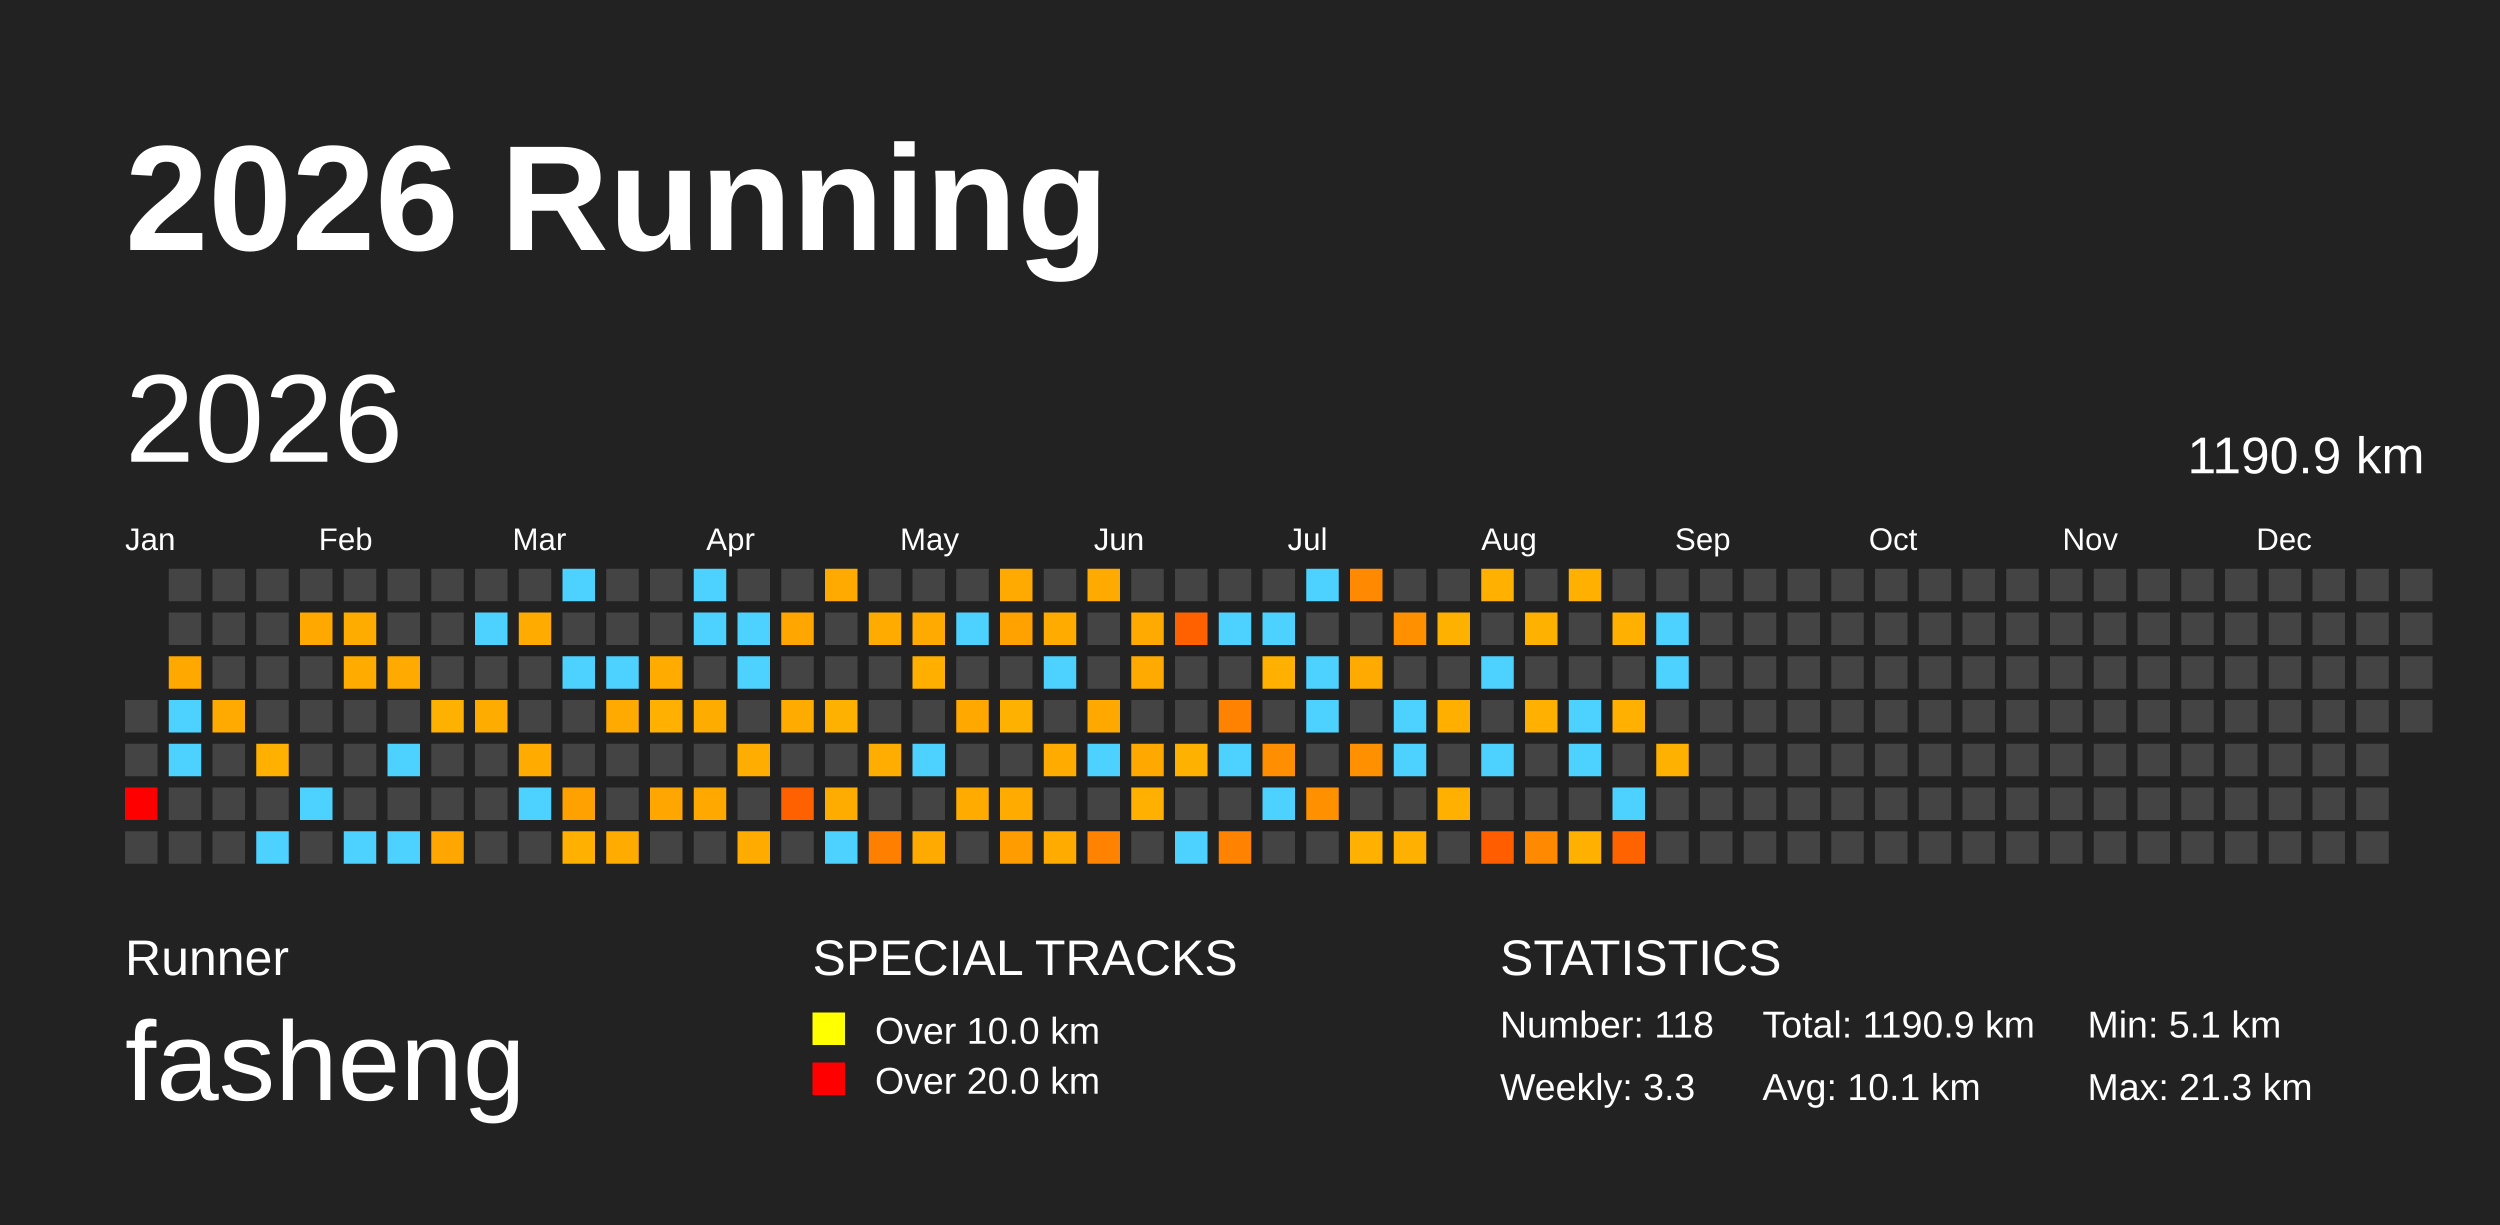
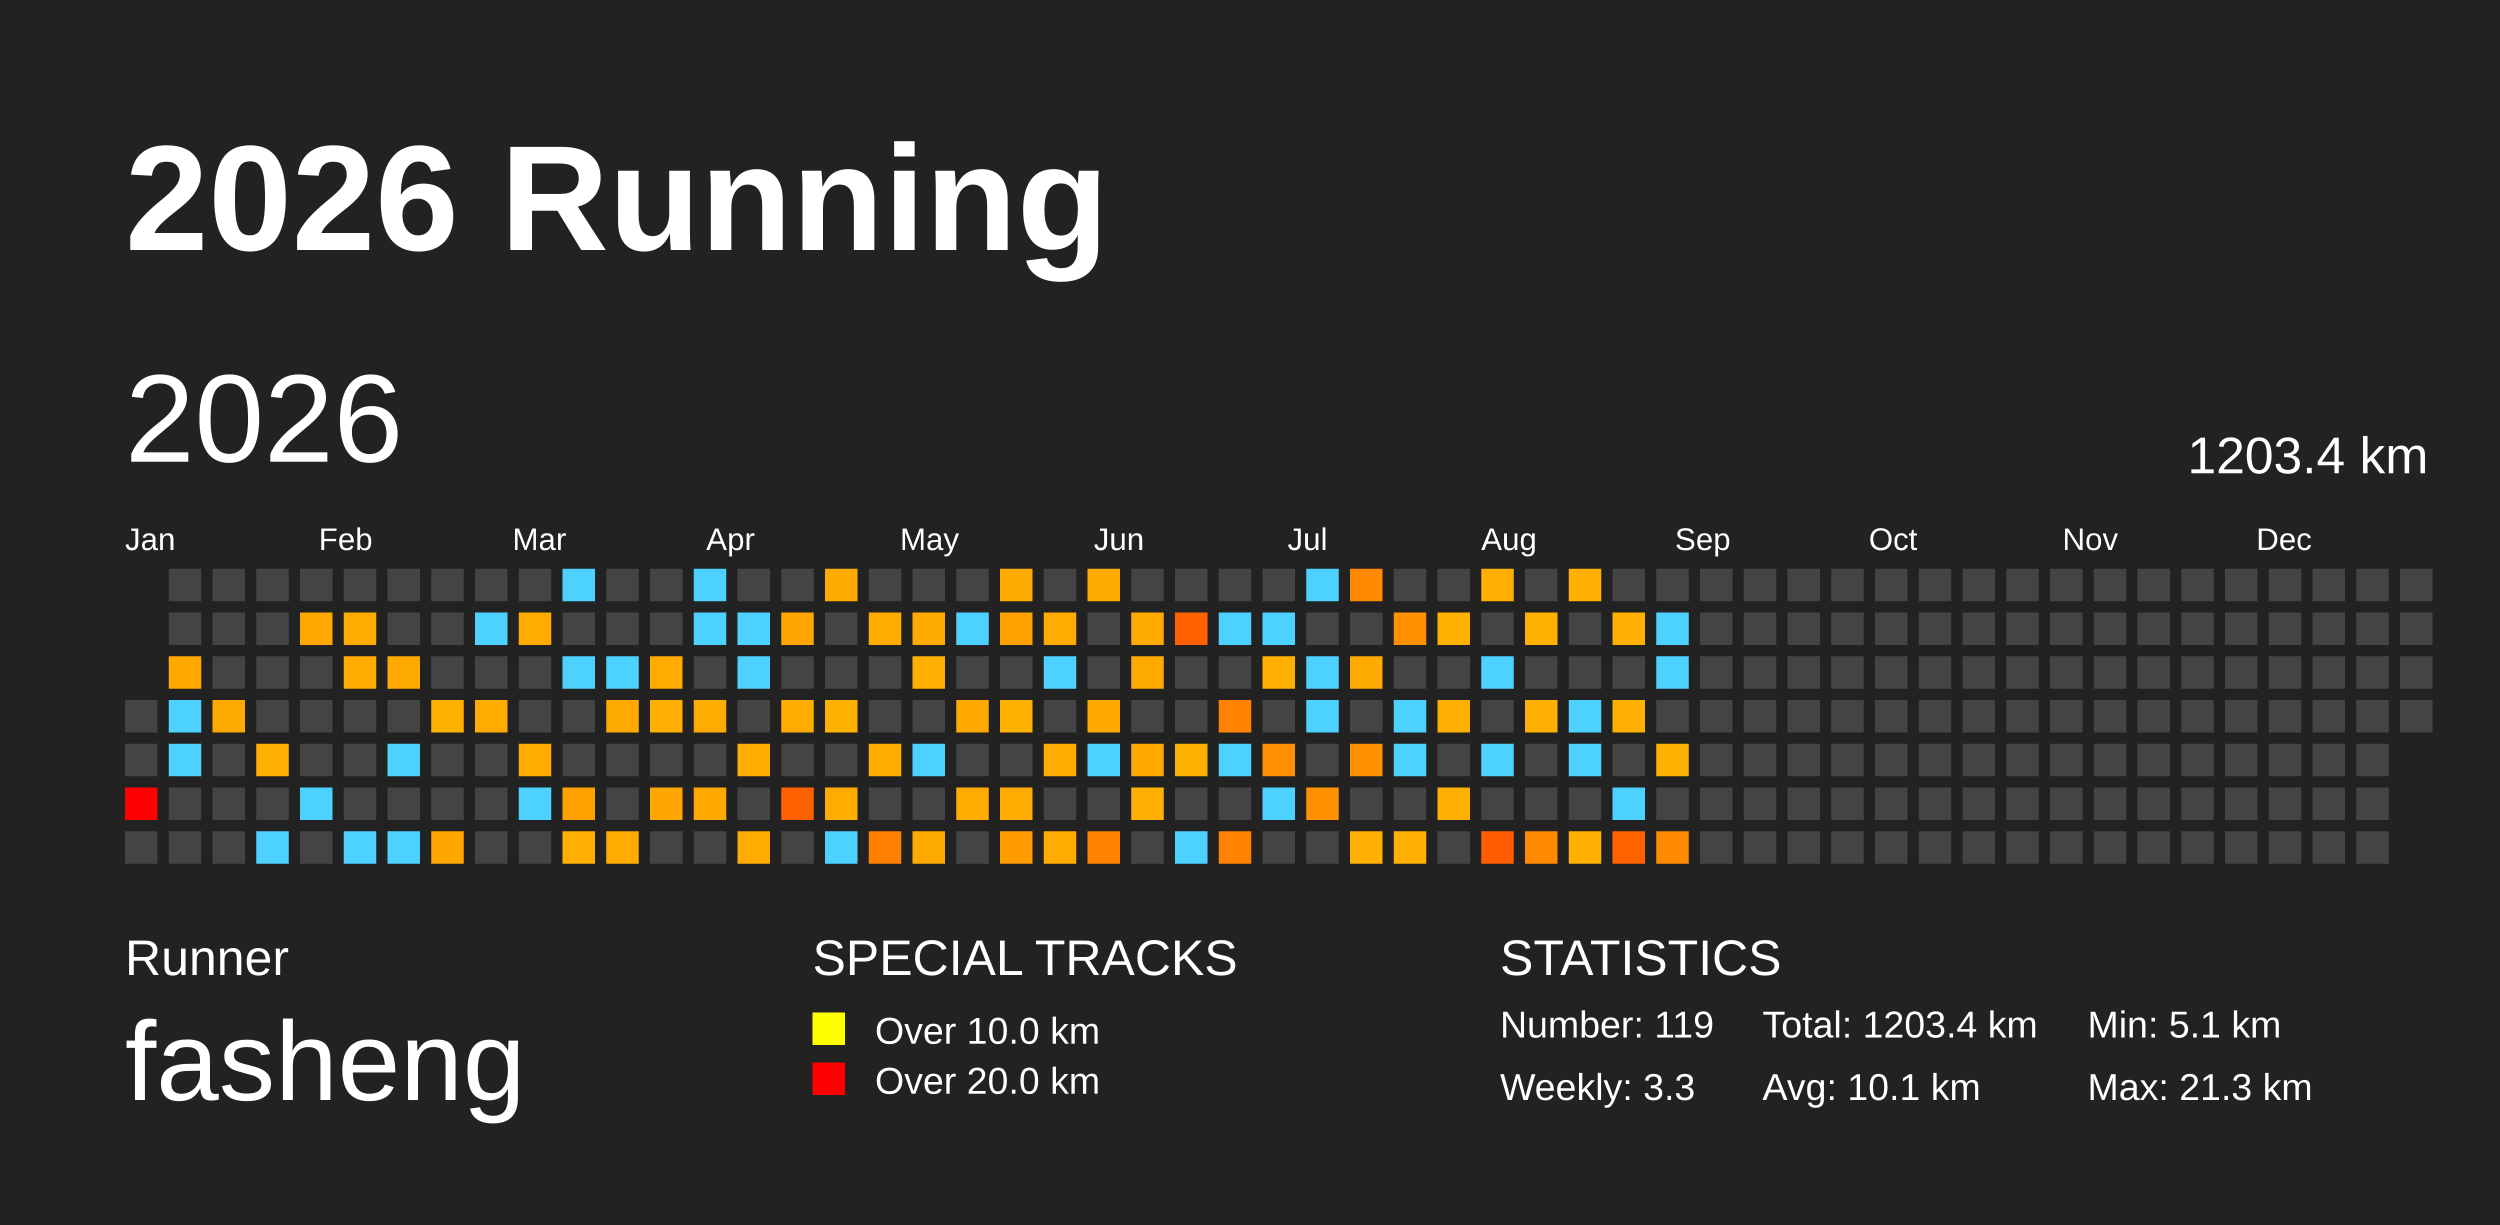
<svg xmlns="http://www.w3.org/2000/svg" baseProfile="full" height="98mm" version="1.1" viewBox="0,0,200,98" width="200mm">
  <defs />
  <rect fill="#222222" height="98" width="200" x="0" y="0" />
  <text fill="#FFFFFF" style="font-size:12px; font-family:Arial; font-weight:bold;" x="10" y="20">2026 Running</text>
  <text fill="#FFFFFF" style="font-size:4px; font-family:Arial" x="10" y="78">Runner</text>
  <text fill="#FFFFFF" style="font-size:9px; font-family:Arial" x="10" y="88">fasheng</text>
  <text fill="#FFFFFF" style="font-size:4px; font-family:Arial" x="65" y="78">SPECIAL TRACKS</text>
  <rect fill="yellow" height="2.6" width="2.6" x="65" y="81" />
  <text fill="#FFFFFF" style="font-size:3px; font-family:Arial" x="70" y="83.5">Over 10.0 km</text>
  <rect fill="red" height="2.6" width="2.6" x="65" y="85" />
  <text fill="#FFFFFF" style="font-size:3px; font-family:Arial" x="70" y="87.5">Over 20.0 km</text>
  <text fill="#FFFFFF" style="font-size:4px; font-family:Arial" x="120" y="78">STATISTICS</text>
-   <text fill="#FFFFFF" style="font-size:3px; font-family:Arial" x="120" y="83">Number: 118</text>
+   <text fill="#FFFFFF" style="font-size:3px; font-family:Arial" x="120" y="83">Number: 119</text>
  <text fill="#FFFFFF" style="font-size:3px; font-family:Arial" x="120" y="88">Weekly: 3.3</text>
-   <text fill="#FFFFFF" style="font-size:3px; font-family:Arial" x="141" y="83">Total: 1190.9 km</text>
+   <text fill="#FFFFFF" style="font-size:3px; font-family:Arial" x="141" y="83">Total: 1203.4 km</text>
  <text fill="#FFFFFF" style="font-size:3px; font-family:Arial" x="141" y="88">Avg: 10.1 km</text>
  <text fill="#FFFFFF" style="font-size:3px; font-family:Arial" x="167" y="83">Min: 5.1 km</text>
  <text fill="#FFFFFF" style="font-size:3px; font-family:Arial" x="167" y="88">Max: 21.3 km</text>
  <text dominant-baseline="hanging" fill="#FFFFFF" style="font-size:10.0px; font-family:Arial;" x="10" y="30">2026</text>
-   <text dominant-baseline="hanging" fill="#FFFFFF" style="font-size:4.125px; font-family:Arial;" x="175" y="35">1190.9 km</text>
+   <text dominant-baseline="hanging" fill="#FFFFFF" style="font-size:4.125px; font-family:Arial;" x="175" y="35">1203.4 km</text>
  <text fill="#FFFFFF" style="font-size:2.5px; font-family:Arial" x="10.0" y="44">Jan</text>
  <text fill="#FFFFFF" style="font-size:2.5px; font-family:Arial" x="25.5" y="44">Feb</text>
  <text fill="#FFFFFF" style="font-size:2.5px; font-family:Arial" x="41.0" y="44">Mar</text>
  <text fill="#FFFFFF" style="font-size:2.5px; font-family:Arial" x="56.5" y="44">Apr</text>
  <text fill="#FFFFFF" style="font-size:2.5px; font-family:Arial" x="72.0" y="44">May</text>
  <text fill="#FFFFFF" style="font-size:2.5px; font-family:Arial" x="87.5" y="44">Jun</text>
  <text fill="#FFFFFF" style="font-size:2.5px; font-family:Arial" x="103.0" y="44">Jul</text>
  <text fill="#FFFFFF" style="font-size:2.5px; font-family:Arial" x="118.5" y="44">Aug</text>
  <text fill="#FFFFFF" style="font-size:2.5px; font-family:Arial" x="134.0" y="44">Sep</text>
  <text fill="#FFFFFF" style="font-size:2.5px; font-family:Arial" x="149.5" y="44">Oct</text>
  <text fill="#FFFFFF" style="font-size:2.5px; font-family:Arial" x="165.0" y="44">Nov</text>
  <text fill="#FFFFFF" style="font-size:2.5px; font-family:Arial" x="180.5" y="44">Dec</text>
  <rect fill="#444444" height="2.6" width="2.6" x="10.0" y="56.0" />
  <rect fill="#444444" height="2.6" width="2.6" x="10.0" y="59.5" />
  <rect fill="red" height="2.6" width="2.6" x="10.0" y="63.0" />
  <rect fill="#444444" height="2.6" width="2.6" x="10.0" y="66.5" />
  <rect fill="#444444" height="2.6" width="2.6" x="13.5" y="45.5" />
  <rect fill="#444444" height="2.6" width="2.6" x="13.5" y="49.0" />
  <rect fill="#ffa800" height="2.6" width="2.6" x="13.5" y="52.5" />
  <rect fill="#4dd2ff" height="2.6" width="2.6" x="13.5" y="56.0" />
  <rect fill="#4dd2ff" height="2.6" width="2.6" x="13.5" y="59.5" />
  <rect fill="#444444" height="2.6" width="2.6" x="13.5" y="63.0" />
  <rect fill="#444444" height="2.6" width="2.6" x="13.5" y="66.5" />
  <rect fill="#444444" height="2.6" width="2.6" x="17.0" y="45.5" />
  <rect fill="#444444" height="2.6" width="2.6" x="17.0" y="49.0" />
  <rect fill="#444444" height="2.6" width="2.6" x="17.0" y="52.5" />
  <rect fill="#ffaa00" height="2.6" width="2.6" x="17.0" y="56.0" />
  <rect fill="#444444" height="2.6" width="2.6" x="17.0" y="59.5" />
  <rect fill="#444444" height="2.6" width="2.6" x="17.0" y="63.0" />
  <rect fill="#444444" height="2.6" width="2.6" x="17.0" y="66.5" />
  <rect fill="#444444" height="2.6" width="2.6" x="20.5" y="45.5" />
  <rect fill="#444444" height="2.6" width="2.6" x="20.5" y="49.0" />
  <rect fill="#444444" height="2.6" width="2.6" x="20.5" y="52.5" />
  <rect fill="#444444" height="2.6" width="2.6" x="20.5" y="56.0" />
  <rect fill="#ffb000" height="2.6" width="2.6" x="20.5" y="59.5" />
  <rect fill="#444444" height="2.6" width="2.6" x="20.5" y="63.0" />
  <rect fill="#4dd2ff" height="2.6" width="2.6" x="20.5" y="66.5" />
  <rect fill="#444444" height="2.6" width="2.6" x="24.0" y="45.5" />
  <rect fill="#ffa900" height="2.6" width="2.6" x="24.0" y="49.0" />
  <rect fill="#444444" height="2.6" width="2.6" x="24.0" y="52.5" />
  <rect fill="#444444" height="2.6" width="2.6" x="24.0" y="56.0" />
  <rect fill="#444444" height="2.6" width="2.6" x="24.0" y="59.5" />
  <rect fill="#4dd2ff" height="2.6" width="2.6" x="24.0" y="63.0" />
  <rect fill="#444444" height="2.6" width="2.6" x="24.0" y="66.5" />
  <rect fill="#444444" height="2.6" width="2.6" x="27.5" y="45.5" />
  <rect fill="#ffac00" height="2.6" width="2.6" x="27.5" y="49.0" />
  <rect fill="#ffab00" height="2.6" width="2.6" x="27.5" y="52.5" />
  <rect fill="#444444" height="2.6" width="2.6" x="27.5" y="56.0" />
  <rect fill="#444444" height="2.6" width="2.6" x="27.5" y="59.5" />
  <rect fill="#444444" height="2.6" width="2.6" x="27.5" y="63.0" />
  <rect fill="#4dd2ff" height="2.6" width="2.6" x="27.5" y="66.5" />
  <rect fill="#444444" height="2.6" width="2.6" x="31.0" y="45.5" />
  <rect fill="#444444" height="2.6" width="2.6" x="31.0" y="49.0" />
  <rect fill="#ffaa00" height="2.6" width="2.6" x="31.0" y="52.5" />
  <rect fill="#444444" height="2.6" width="2.6" x="31.0" y="56.0" />
  <rect fill="#4dd2ff" height="2.6" width="2.6" x="31.0" y="59.5" />
  <rect fill="#444444" height="2.6" width="2.6" x="31.0" y="63.0" />
  <rect fill="#4dd2ff" height="2.6" width="2.6" x="31.0" y="66.5" />
  <rect fill="#444444" height="2.6" width="2.6" x="34.5" y="45.5" />
  <rect fill="#444444" height="2.6" width="2.6" x="34.5" y="49.0" />
  <rect fill="#444444" height="2.6" width="2.6" x="34.5" y="52.5" />
  <rect fill="#ffb100" height="2.6" width="2.6" x="34.5" y="56.0" />
  <rect fill="#444444" height="2.6" width="2.6" x="34.5" y="59.5" />
  <rect fill="#444444" height="2.6" width="2.6" x="34.5" y="63.0" />
  <rect fill="#ffa600" height="2.6" width="2.6" x="34.5" y="66.5" />
  <rect fill="#444444" height="2.6" width="2.6" x="38.0" y="45.5" />
  <rect fill="#4dd2ff" height="2.6" width="2.6" x="38.0" y="49.0" />
  <rect fill="#444444" height="2.6" width="2.6" x="38.0" y="52.5" />
  <rect fill="#ffac00" height="2.6" width="2.6" x="38.0" y="56.0" />
  <rect fill="#444444" height="2.6" width="2.6" x="38.0" y="59.5" />
  <rect fill="#444444" height="2.6" width="2.6" x="38.0" y="63.0" />
  <rect fill="#444444" height="2.6" width="2.6" x="38.0" y="66.5" />
  <rect fill="#444444" height="2.6" width="2.6" x="41.5" y="45.5" />
  <rect fill="#ffab00" height="2.6" width="2.6" x="41.5" y="49.0" />
  <rect fill="#444444" height="2.6" width="2.6" x="41.5" y="52.5" />
  <rect fill="#444444" height="2.6" width="2.6" x="41.5" y="56.0" />
  <rect fill="#ffab00" height="2.6" width="2.6" x="41.5" y="59.5" />
  <rect fill="#4dd2ff" height="2.6" width="2.6" x="41.5" y="63.0" />
  <rect fill="#444444" height="2.6" width="2.6" x="41.5" y="66.5" />
  <rect fill="#4dd2ff" height="2.6" width="2.6" x="45.0" y="45.5" />
  <rect fill="#444444" height="2.6" width="2.6" x="45.0" y="49.0" />
  <rect fill="#4dd2ff" height="2.6" width="2.6" x="45.0" y="52.5" />
  <rect fill="#444444" height="2.6" width="2.6" x="45.0" y="56.0" />
  <rect fill="#444444" height="2.6" width="2.6" x="45.0" y="59.5" />
  <rect fill="#ffa100" height="2.6" width="2.6" x="45.0" y="63.0" />
  <rect fill="#ffb000" height="2.6" width="2.6" x="45.0" y="66.5" />
  <rect fill="#444444" height="2.6" width="2.6" x="48.5" y="45.5" />
  <rect fill="#444444" height="2.6" width="2.6" x="48.5" y="49.0" />
  <rect fill="#4dd2ff" height="2.6" width="2.6" x="48.5" y="52.5" />
  <rect fill="#ffaa00" height="2.6" width="2.6" x="48.5" y="56.0" />
  <rect fill="#444444" height="2.6" width="2.6" x="48.5" y="59.5" />
  <rect fill="#444444" height="2.6" width="2.6" x="48.5" y="63.0" />
  <rect fill="#ffab00" height="2.6" width="2.6" x="48.5" y="66.5" />
  <rect fill="#444444" height="2.6" width="2.6" x="52.0" y="45.5" />
  <rect fill="#444444" height="2.6" width="2.6" x="52.0" y="49.0" />
  <rect fill="#ffab00" height="2.6" width="2.6" x="52.0" y="52.5" />
  <rect fill="#ffb000" height="2.6" width="2.6" x="52.0" y="56.0" />
  <rect fill="#444444" height="2.6" width="2.6" x="52.0" y="59.5" />
  <rect fill="#ffa700" height="2.6" width="2.6" x="52.0" y="63.0" />
  <rect fill="#444444" height="2.6" width="2.6" x="52.0" y="66.5" />
  <rect fill="#4dd2ff" height="2.6" width="2.6" x="55.5" y="45.5" />
  <rect fill="#4dd2ff" height="2.6" width="2.6" x="55.5" y="49.0" />
  <rect fill="#444444" height="2.6" width="2.6" x="55.5" y="52.5" />
  <rect fill="#ffac00" height="2.6" width="2.6" x="55.5" y="56.0" />
  <rect fill="#444444" height="2.6" width="2.6" x="55.5" y="59.5" />
  <rect fill="#ffa900" height="2.6" width="2.6" x="55.5" y="63.0" />
  <rect fill="#444444" height="2.6" width="2.6" x="55.5" y="66.5" />
  <rect fill="#444444" height="2.6" width="2.6" x="59.0" y="45.5" />
  <rect fill="#4dd2ff" height="2.6" width="2.6" x="59.0" y="49.0" />
  <rect fill="#4dd2ff" height="2.6" width="2.6" x="59.0" y="52.5" />
  <rect fill="#444444" height="2.6" width="2.6" x="59.0" y="56.0" />
  <rect fill="#ffad00" height="2.6" width="2.6" x="59.0" y="59.5" />
  <rect fill="#444444" height="2.6" width="2.6" x="59.0" y="63.0" />
  <rect fill="#ffab00" height="2.6" width="2.6" x="59.0" y="66.5" />
  <rect fill="#444444" height="2.6" width="2.6" x="62.5" y="45.5" />
  <rect fill="#ffa700" height="2.6" width="2.6" x="62.5" y="49.0" />
  <rect fill="#444444" height="2.6" width="2.6" x="62.5" y="52.5" />
  <rect fill="#ffab00" height="2.6" width="2.6" x="62.5" y="56.0" />
  <rect fill="#444444" height="2.6" width="2.6" x="62.5" y="59.5" />
  <rect fill="#ff6000" height="2.6" width="2.6" x="62.5" y="63.0" />
  <rect fill="#444444" height="2.6" width="2.6" x="62.5" y="66.5" />
  <rect fill="#ffaa00" height="2.6" width="2.6" x="66.0" y="45.5" />
  <rect fill="#444444" height="2.6" width="2.6" x="66.0" y="49.0" />
  <rect fill="#444444" height="2.6" width="2.6" x="66.0" y="52.5" />
  <rect fill="#ffb100" height="2.6" width="2.6" x="66.0" y="56.0" />
  <rect fill="#444444" height="2.6" width="2.6" x="66.0" y="59.5" />
  <rect fill="#ffac00" height="2.6" width="2.6" x="66.0" y="63.0" />
  <rect fill="#4dd2ff" height="2.6" width="2.6" x="66.0" y="66.5" />
  <rect fill="#444444" height="2.6" width="2.6" x="69.5" y="45.5" />
  <rect fill="#ffab00" height="2.6" width="2.6" x="69.5" y="49.0" />
  <rect fill="#444444" height="2.6" width="2.6" x="69.5" y="52.5" />
  <rect fill="#444444" height="2.6" width="2.6" x="69.5" y="56.0" />
  <rect fill="#ffae00" height="2.6" width="2.6" x="69.5" y="59.5" />
  <rect fill="#444444" height="2.6" width="2.6" x="69.5" y="63.0" />
  <rect fill="#ff7f00" height="2.6" width="2.6" x="69.5" y="66.5" />
  <rect fill="#444444" height="2.6" width="2.6" x="73.0" y="45.5" />
  <rect fill="#ffaa00" height="2.6" width="2.6" x="73.0" y="49.0" />
  <rect fill="#ffaf00" height="2.6" width="2.6" x="73.0" y="52.5" />
  <rect fill="#444444" height="2.6" width="2.6" x="73.0" y="56.0" />
  <rect fill="#4dd2ff" height="2.6" width="2.6" x="73.0" y="59.5" />
  <rect fill="#444444" height="2.6" width="2.6" x="73.0" y="63.0" />
  <rect fill="#ffaa00" height="2.6" width="2.6" x="73.0" y="66.5" />
  <rect fill="#444444" height="2.6" width="2.6" x="76.5" y="45.5" />
  <rect fill="#4dd2ff" height="2.6" width="2.6" x="76.5" y="49.0" />
  <rect fill="#444444" height="2.6" width="2.6" x="76.5" y="52.5" />
  <rect fill="#ffa800" height="2.6" width="2.6" x="76.5" y="56.0" />
  <rect fill="#444444" height="2.6" width="2.6" x="76.5" y="59.5" />
  <rect fill="#ffab00" height="2.6" width="2.6" x="76.5" y="63.0" />
  <rect fill="#444444" height="2.6" width="2.6" x="76.5" y="66.5" />
  <rect fill="#ffaa00" height="2.6" width="2.6" x="80.0" y="45.5" />
  <rect fill="#ffa200" height="2.6" width="2.6" x="80.0" y="49.0" />
  <rect fill="#444444" height="2.6" width="2.6" x="80.0" y="52.5" />
  <rect fill="#ffb100" height="2.6" width="2.6" x="80.0" y="56.0" />
  <rect fill="#444444" height="2.6" width="2.6" x="80.0" y="59.5" />
  <rect fill="#ffab00" height="2.6" width="2.6" x="80.0" y="63.0" />
  <rect fill="#ff9c00" height="2.6" width="2.6" x="80.0" y="66.5" />
  <rect fill="#444444" height="2.6" width="2.6" x="83.5" y="45.5" />
  <rect fill="#ffab00" height="2.6" width="2.6" x="83.5" y="49.0" />
  <rect fill="#4dd2ff" height="2.6" width="2.6" x="83.5" y="52.5" />
  <rect fill="#444444" height="2.6" width="2.6" x="83.5" y="56.0" />
  <rect fill="#ffab00" height="2.6" width="2.6" x="83.5" y="59.5" />
  <rect fill="#444444" height="2.6" width="2.6" x="83.5" y="63.0" />
  <rect fill="#ffab00" height="2.6" width="2.6" x="83.5" y="66.5" />
  <rect fill="#ffaa00" height="2.6" width="2.6" x="87.0" y="45.5" />
  <rect fill="#444444" height="2.6" width="2.6" x="87.0" y="49.0" />
  <rect fill="#444444" height="2.6" width="2.6" x="87.0" y="52.5" />
  <rect fill="#ffa900" height="2.6" width="2.6" x="87.0" y="56.0" />
  <rect fill="#4dd2ff" height="2.6" width="2.6" x="87.0" y="59.5" />
  <rect fill="#444444" height="2.6" width="2.6" x="87.0" y="63.0" />
  <rect fill="#ff8300" height="2.6" width="2.6" x="87.0" y="66.5" />
  <rect fill="#444444" height="2.6" width="2.6" x="90.5" y="45.5" />
  <rect fill="#ffaa00" height="2.6" width="2.6" x="90.5" y="49.0" />
  <rect fill="#ffaa00" height="2.6" width="2.6" x="90.5" y="52.5" />
  <rect fill="#444444" height="2.6" width="2.6" x="90.5" y="56.0" />
  <rect fill="#ffa900" height="2.6" width="2.6" x="90.5" y="59.5" />
  <rect fill="#ffb000" height="2.6" width="2.6" x="90.5" y="63.0" />
  <rect fill="#444444" height="2.6" width="2.6" x="90.5" y="66.5" />
  <rect fill="#444444" height="2.6" width="2.6" x="94.0" y="45.5" />
  <rect fill="#ff6100" height="2.6" width="2.6" x="94.0" y="49.0" />
  <rect fill="#444444" height="2.6" width="2.6" x="94.0" y="52.5" />
  <rect fill="#444444" height="2.6" width="2.6" x="94.0" y="56.0" />
  <rect fill="#ffb100" height="2.6" width="2.6" x="94.0" y="59.5" />
  <rect fill="#444444" height="2.6" width="2.6" x="94.0" y="63.0" />
  <rect fill="#4dd2ff" height="2.6" width="2.6" x="94.0" y="66.5" />
  <rect fill="#444444" height="2.6" width="2.6" x="97.5" y="45.5" />
  <rect fill="#4dd2ff" height="2.6" width="2.6" x="97.5" y="49.0" />
  <rect fill="#444444" height="2.6" width="2.6" x="97.5" y="52.5" />
  <rect fill="#ff8200" height="2.6" width="2.6" x="97.5" y="56.0" />
  <rect fill="#4dd2ff" height="2.6" width="2.6" x="97.5" y="59.5" />
  <rect fill="#444444" height="2.6" width="2.6" x="97.5" y="63.0" />
  <rect fill="#ff8200" height="2.6" width="2.6" x="97.5" y="66.5" />
  <rect fill="#444444" height="2.6" width="2.6" x="101.0" y="45.5" />
  <rect fill="#4dd2ff" height="2.6" width="2.6" x="101.0" y="49.0" />
  <rect fill="#ffb000" height="2.6" width="2.6" x="101.0" y="52.5" />
  <rect fill="#444444" height="2.6" width="2.6" x="101.0" y="56.0" />
  <rect fill="#ff8e00" height="2.6" width="2.6" x="101.0" y="59.5" />
  <rect fill="#4dd2ff" height="2.6" width="2.6" x="101.0" y="63.0" />
  <rect fill="#444444" height="2.6" width="2.6" x="101.0" y="66.5" />
  <rect fill="#4dd2ff" height="2.6" width="2.6" x="104.5" y="45.5" />
  <rect fill="#444444" height="2.6" width="2.6" x="104.5" y="49.0" />
  <rect fill="#4dd2ff" height="2.6" width="2.6" x="104.5" y="52.5" />
  <rect fill="#4dd2ff" height="2.6" width="2.6" x="104.5" y="56.0" />
  <rect fill="#444444" height="2.6" width="2.6" x="104.5" y="59.5" />
  <rect fill="#ff9100" height="2.6" width="2.6" x="104.5" y="63.0" />
  <rect fill="#444444" height="2.6" width="2.6" x="104.5" y="66.5" />
  <rect fill="#ff8900" height="2.6" width="2.6" x="108.0" y="45.5" />
  <rect fill="#444444" height="2.6" width="2.6" x="108.0" y="49.0" />
  <rect fill="#ffaa00" height="2.6" width="2.6" x="108.0" y="52.5" />
  <rect fill="#444444" height="2.6" width="2.6" x="108.0" y="56.0" />
  <rect fill="#ff9100" height="2.6" width="2.6" x="108.0" y="59.5" />
  <rect fill="#444444" height="2.6" width="2.6" x="108.0" y="63.0" />
  <rect fill="#ffb000" height="2.6" width="2.6" x="108.0" y="66.5" />
  <rect fill="#444444" height="2.6" width="2.6" x="111.5" y="45.5" />
  <rect fill="#ff9000" height="2.6" width="2.6" x="111.5" y="49.0" />
  <rect fill="#444444" height="2.6" width="2.6" x="111.5" y="52.5" />
  <rect fill="#4dd2ff" height="2.6" width="2.6" x="111.5" y="56.0" />
  <rect fill="#4dd2ff" height="2.6" width="2.6" x="111.5" y="59.5" />
  <rect fill="#444444" height="2.6" width="2.6" x="111.5" y="63.0" />
  <rect fill="#ffb000" height="2.6" width="2.6" x="111.5" y="66.5" />
  <rect fill="#444444" height="2.6" width="2.6" x="115.0" y="45.5" />
  <rect fill="#ffb100" height="2.6" width="2.6" x="115.0" y="49.0" />
  <rect fill="#444444" height="2.6" width="2.6" x="115.0" y="52.5" />
  <rect fill="#ffaf00" height="2.6" width="2.6" x="115.0" y="56.0" />
  <rect fill="#444444" height="2.6" width="2.6" x="115.0" y="59.5" />
  <rect fill="#ffb000" height="2.6" width="2.6" x="115.0" y="63.0" />
  <rect fill="#444444" height="2.6" width="2.6" x="115.0" y="66.5" />
  <rect fill="#ffb000" height="2.6" width="2.6" x="118.5" y="45.5" />
  <rect fill="#444444" height="2.6" width="2.6" x="118.5" y="49.0" />
  <rect fill="#4dd2ff" height="2.6" width="2.6" x="118.5" y="52.5" />
  <rect fill="#444444" height="2.6" width="2.6" x="118.5" y="56.0" />
  <rect fill="#4dd2ff" height="2.6" width="2.6" x="118.5" y="59.5" />
  <rect fill="#444444" height="2.6" width="2.6" x="118.5" y="63.0" />
  <rect fill="#ff5d00" height="2.6" width="2.6" x="118.5" y="66.5" />
  <rect fill="#444444" height="2.6" width="2.6" x="122.0" y="45.5" />
  <rect fill="#ffb100" height="2.6" width="2.6" x="122.0" y="49.0" />
  <rect fill="#444444" height="2.6" width="2.6" x="122.0" y="52.5" />
  <rect fill="#ffb000" height="2.6" width="2.6" x="122.0" y="56.0" />
  <rect fill="#444444" height="2.6" width="2.6" x="122.0" y="59.5" />
  <rect fill="#444444" height="2.6" width="2.6" x="122.0" y="63.0" />
  <rect fill="#ff8900" height="2.6" width="2.6" x="122.0" y="66.5" />
  <rect fill="#ffb000" height="2.6" width="2.6" x="125.5" y="45.5" />
  <rect fill="#444444" height="2.6" width="2.6" x="125.5" y="49.0" />
  <rect fill="#444444" height="2.6" width="2.6" x="125.5" y="52.5" />
  <rect fill="#4dd2ff" height="2.6" width="2.6" x="125.5" y="56.0" />
  <rect fill="#4dd2ff" height="2.6" width="2.6" x="125.5" y="59.5" />
  <rect fill="#444444" height="2.6" width="2.6" x="125.5" y="63.0" />
  <rect fill="#ffb000" height="2.6" width="2.6" x="125.5" y="66.5" />
  <rect fill="#444444" height="2.6" width="2.6" x="129.0" y="45.5" />
  <rect fill="#ffb000" height="2.6" width="2.6" x="129.0" y="49.0" />
  <rect fill="#444444" height="2.6" width="2.6" x="129.0" y="52.5" />
  <rect fill="#ffb000" height="2.6" width="2.6" x="129.0" y="56.0" />
  <rect fill="#444444" height="2.6" width="2.6" x="129.0" y="59.5" />
  <rect fill="#4dd2ff" height="2.6" width="2.6" x="129.0" y="63.0" />
  <rect fill="#ff6300" height="2.6" width="2.6" x="129.0" y="66.5" />
  <rect fill="#444444" height="2.6" width="2.6" x="132.5" y="45.5" />
  <rect fill="#4dd2ff" height="2.6" width="2.6" x="132.5" y="49.0" />
  <rect fill="#4dd2ff" height="2.6" width="2.6" x="132.5" y="52.5" />
  <rect fill="#444444" height="2.6" width="2.6" x="132.5" y="56.0" />
  <rect fill="#ffb100" height="2.6" width="2.6" x="132.5" y="59.5" />
  <rect fill="#444444" height="2.6" width="2.6" x="132.5" y="63.0" />
-   <rect fill="#444444" height="2.6" width="2.6" x="132.5" y="66.5" />
+   <rect fill="#ff8a00" height="2.6" width="2.6" x="132.5" y="66.5" />
  <rect fill="#444444" height="2.6" width="2.6" x="136.0" y="45.5" />
  <rect fill="#444444" height="2.6" width="2.6" x="136.0" y="49.0" />
  <rect fill="#444444" height="2.6" width="2.6" x="136.0" y="52.5" />
  <rect fill="#444444" height="2.6" width="2.6" x="136.0" y="56.0" />
  <rect fill="#444444" height="2.6" width="2.6" x="136.0" y="59.5" />
  <rect fill="#444444" height="2.6" width="2.6" x="136.0" y="63.0" />
  <rect fill="#444444" height="2.6" width="2.6" x="136.0" y="66.5" />
  <rect fill="#444444" height="2.6" width="2.6" x="139.5" y="45.5" />
  <rect fill="#444444" height="2.6" width="2.6" x="139.5" y="49.0" />
  <rect fill="#444444" height="2.6" width="2.6" x="139.5" y="52.5" />
  <rect fill="#444444" height="2.6" width="2.6" x="139.5" y="56.0" />
  <rect fill="#444444" height="2.6" width="2.6" x="139.5" y="59.5" />
  <rect fill="#444444" height="2.6" width="2.6" x="139.5" y="63.0" />
  <rect fill="#444444" height="2.6" width="2.6" x="139.5" y="66.5" />
  <rect fill="#444444" height="2.6" width="2.6" x="143.0" y="45.5" />
  <rect fill="#444444" height="2.6" width="2.6" x="143.0" y="49.0" />
  <rect fill="#444444" height="2.6" width="2.6" x="143.0" y="52.5" />
  <rect fill="#444444" height="2.6" width="2.6" x="143.0" y="56.0" />
  <rect fill="#444444" height="2.6" width="2.6" x="143.0" y="59.5" />
  <rect fill="#444444" height="2.6" width="2.6" x="143.0" y="63.0" />
  <rect fill="#444444" height="2.6" width="2.6" x="143.0" y="66.5" />
  <rect fill="#444444" height="2.6" width="2.6" x="146.5" y="45.5" />
  <rect fill="#444444" height="2.6" width="2.6" x="146.5" y="49.0" />
  <rect fill="#444444" height="2.6" width="2.6" x="146.5" y="52.5" />
  <rect fill="#444444" height="2.6" width="2.6" x="146.5" y="56.0" />
  <rect fill="#444444" height="2.6" width="2.6" x="146.5" y="59.5" />
  <rect fill="#444444" height="2.6" width="2.6" x="146.5" y="63.0" />
  <rect fill="#444444" height="2.6" width="2.6" x="146.5" y="66.5" />
  <rect fill="#444444" height="2.6" width="2.6" x="150.0" y="45.5" />
  <rect fill="#444444" height="2.6" width="2.6" x="150.0" y="49.0" />
  <rect fill="#444444" height="2.6" width="2.6" x="150.0" y="52.5" />
  <rect fill="#444444" height="2.6" width="2.6" x="150.0" y="56.0" />
  <rect fill="#444444" height="2.6" width="2.6" x="150.0" y="59.5" />
  <rect fill="#444444" height="2.6" width="2.6" x="150.0" y="63.0" />
  <rect fill="#444444" height="2.6" width="2.6" x="150.0" y="66.5" />
  <rect fill="#444444" height="2.6" width="2.6" x="153.5" y="45.5" />
  <rect fill="#444444" height="2.6" width="2.6" x="153.5" y="49.0" />
  <rect fill="#444444" height="2.6" width="2.6" x="153.5" y="52.5" />
  <rect fill="#444444" height="2.6" width="2.6" x="153.5" y="56.0" />
  <rect fill="#444444" height="2.6" width="2.6" x="153.5" y="59.5" />
  <rect fill="#444444" height="2.6" width="2.6" x="153.5" y="63.0" />
  <rect fill="#444444" height="2.6" width="2.6" x="153.5" y="66.5" />
  <rect fill="#444444" height="2.6" width="2.6" x="157.0" y="45.5" />
  <rect fill="#444444" height="2.6" width="2.6" x="157.0" y="49.0" />
  <rect fill="#444444" height="2.6" width="2.6" x="157.0" y="52.5" />
  <rect fill="#444444" height="2.6" width="2.6" x="157.0" y="56.0" />
  <rect fill="#444444" height="2.6" width="2.6" x="157.0" y="59.5" />
  <rect fill="#444444" height="2.6" width="2.6" x="157.0" y="63.0" />
  <rect fill="#444444" height="2.6" width="2.6" x="157.0" y="66.5" />
  <rect fill="#444444" height="2.6" width="2.6" x="160.5" y="45.5" />
  <rect fill="#444444" height="2.6" width="2.6" x="160.5" y="49.0" />
  <rect fill="#444444" height="2.6" width="2.6" x="160.5" y="52.5" />
  <rect fill="#444444" height="2.6" width="2.6" x="160.5" y="56.0" />
  <rect fill="#444444" height="2.6" width="2.6" x="160.5" y="59.5" />
  <rect fill="#444444" height="2.6" width="2.6" x="160.5" y="63.0" />
  <rect fill="#444444" height="2.6" width="2.6" x="160.5" y="66.5" />
  <rect fill="#444444" height="2.6" width="2.6" x="164.0" y="45.5" />
  <rect fill="#444444" height="2.6" width="2.6" x="164.0" y="49.0" />
  <rect fill="#444444" height="2.6" width="2.6" x="164.0" y="52.5" />
  <rect fill="#444444" height="2.6" width="2.6" x="164.0" y="56.0" />
  <rect fill="#444444" height="2.6" width="2.6" x="164.0" y="59.5" />
  <rect fill="#444444" height="2.6" width="2.6" x="164.0" y="63.0" />
  <rect fill="#444444" height="2.6" width="2.6" x="164.0" y="66.5" />
  <rect fill="#444444" height="2.6" width="2.6" x="167.5" y="45.5" />
  <rect fill="#444444" height="2.6" width="2.6" x="167.5" y="49.0" />
  <rect fill="#444444" height="2.6" width="2.6" x="167.5" y="52.5" />
  <rect fill="#444444" height="2.6" width="2.6" x="167.5" y="56.0" />
  <rect fill="#444444" height="2.6" width="2.6" x="167.5" y="59.5" />
  <rect fill="#444444" height="2.6" width="2.6" x="167.5" y="63.0" />
  <rect fill="#444444" height="2.6" width="2.6" x="167.5" y="66.5" />
  <rect fill="#444444" height="2.6" width="2.6" x="171.0" y="45.5" />
  <rect fill="#444444" height="2.6" width="2.6" x="171.0" y="49.0" />
  <rect fill="#444444" height="2.6" width="2.6" x="171.0" y="52.5" />
  <rect fill="#444444" height="2.6" width="2.6" x="171.0" y="56.0" />
  <rect fill="#444444" height="2.6" width="2.6" x="171.0" y="59.5" />
  <rect fill="#444444" height="2.6" width="2.6" x="171.0" y="63.0" />
  <rect fill="#444444" height="2.6" width="2.6" x="171.0" y="66.5" />
  <rect fill="#444444" height="2.6" width="2.6" x="174.5" y="45.5" />
  <rect fill="#444444" height="2.6" width="2.6" x="174.5" y="49.0" />
  <rect fill="#444444" height="2.6" width="2.6" x="174.5" y="52.5" />
  <rect fill="#444444" height="2.6" width="2.6" x="174.5" y="56.0" />
  <rect fill="#444444" height="2.6" width="2.6" x="174.5" y="59.5" />
  <rect fill="#444444" height="2.6" width="2.6" x="174.5" y="63.0" />
  <rect fill="#444444" height="2.6" width="2.6" x="174.5" y="66.5" />
  <rect fill="#444444" height="2.6" width="2.6" x="178.0" y="45.5" />
  <rect fill="#444444" height="2.6" width="2.6" x="178.0" y="49.0" />
  <rect fill="#444444" height="2.6" width="2.6" x="178.0" y="52.5" />
  <rect fill="#444444" height="2.6" width="2.6" x="178.0" y="56.0" />
  <rect fill="#444444" height="2.6" width="2.6" x="178.0" y="59.5" />
  <rect fill="#444444" height="2.6" width="2.6" x="178.0" y="63.0" />
  <rect fill="#444444" height="2.6" width="2.6" x="178.0" y="66.5" />
  <rect fill="#444444" height="2.6" width="2.6" x="181.5" y="45.5" />
  <rect fill="#444444" height="2.6" width="2.6" x="181.5" y="49.0" />
  <rect fill="#444444" height="2.6" width="2.6" x="181.5" y="52.5" />
  <rect fill="#444444" height="2.6" width="2.6" x="181.5" y="56.0" />
  <rect fill="#444444" height="2.6" width="2.6" x="181.5" y="59.5" />
  <rect fill="#444444" height="2.6" width="2.6" x="181.5" y="63.0" />
  <rect fill="#444444" height="2.6" width="2.6" x="181.5" y="66.5" />
  <rect fill="#444444" height="2.6" width="2.6" x="185.0" y="45.5" />
  <rect fill="#444444" height="2.6" width="2.6" x="185.0" y="49.0" />
  <rect fill="#444444" height="2.6" width="2.6" x="185.0" y="52.5" />
  <rect fill="#444444" height="2.6" width="2.6" x="185.0" y="56.0" />
  <rect fill="#444444" height="2.6" width="2.6" x="185.0" y="59.5" />
  <rect fill="#444444" height="2.6" width="2.6" x="185.0" y="63.0" />
  <rect fill="#444444" height="2.6" width="2.6" x="185.0" y="66.5" />
  <rect fill="#444444" height="2.6" width="2.6" x="188.5" y="45.5" />
  <rect fill="#444444" height="2.6" width="2.6" x="188.5" y="49.0" />
  <rect fill="#444444" height="2.6" width="2.6" x="188.5" y="52.5" />
  <rect fill="#444444" height="2.6" width="2.6" x="188.5" y="56.0" />
  <rect fill="#444444" height="2.6" width="2.6" x="188.5" y="59.5" />
  <rect fill="#444444" height="2.6" width="2.6" x="188.5" y="63.0" />
  <rect fill="#444444" height="2.6" width="2.6" x="188.5" y="66.5" />
  <rect fill="#444444" height="2.6" width="2.6" x="192.0" y="45.5" />
  <rect fill="#444444" height="2.6" width="2.6" x="192.0" y="49.0" />
  <rect fill="#444444" height="2.6" width="2.6" x="192.0" y="52.5" />
  <rect fill="#444444" height="2.6" width="2.6" x="192.0" y="56.0" />
</svg>
